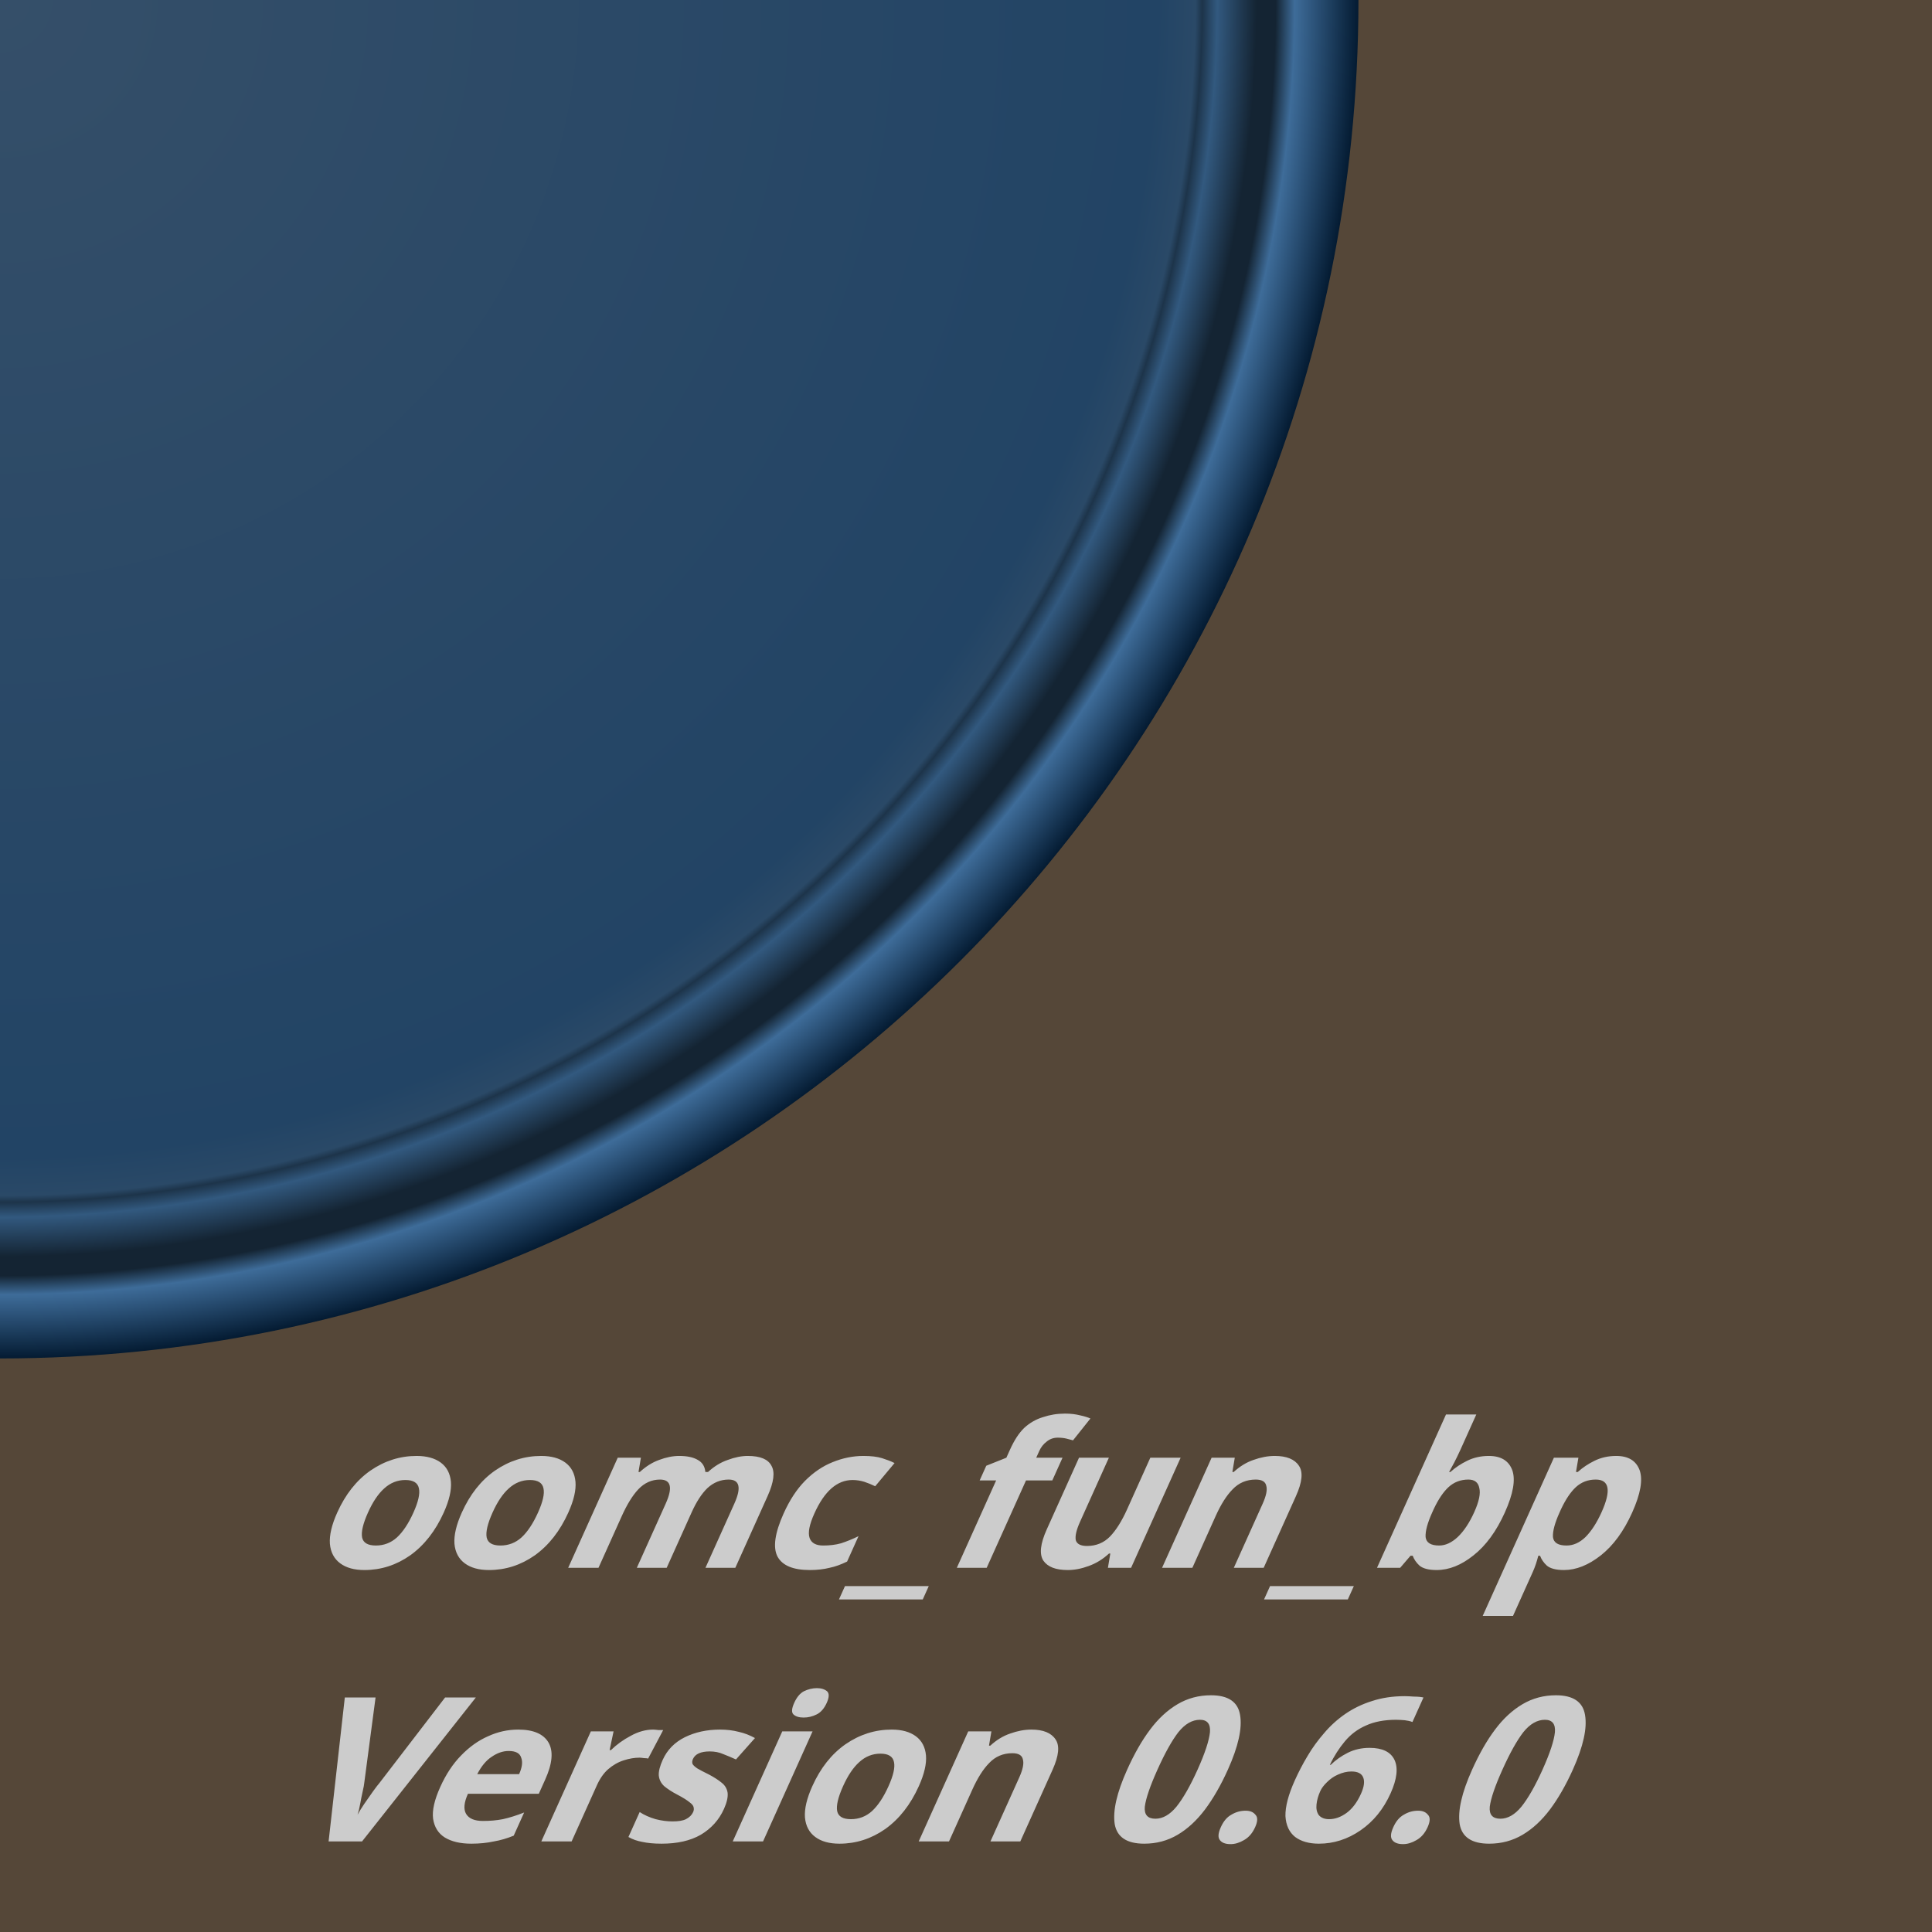
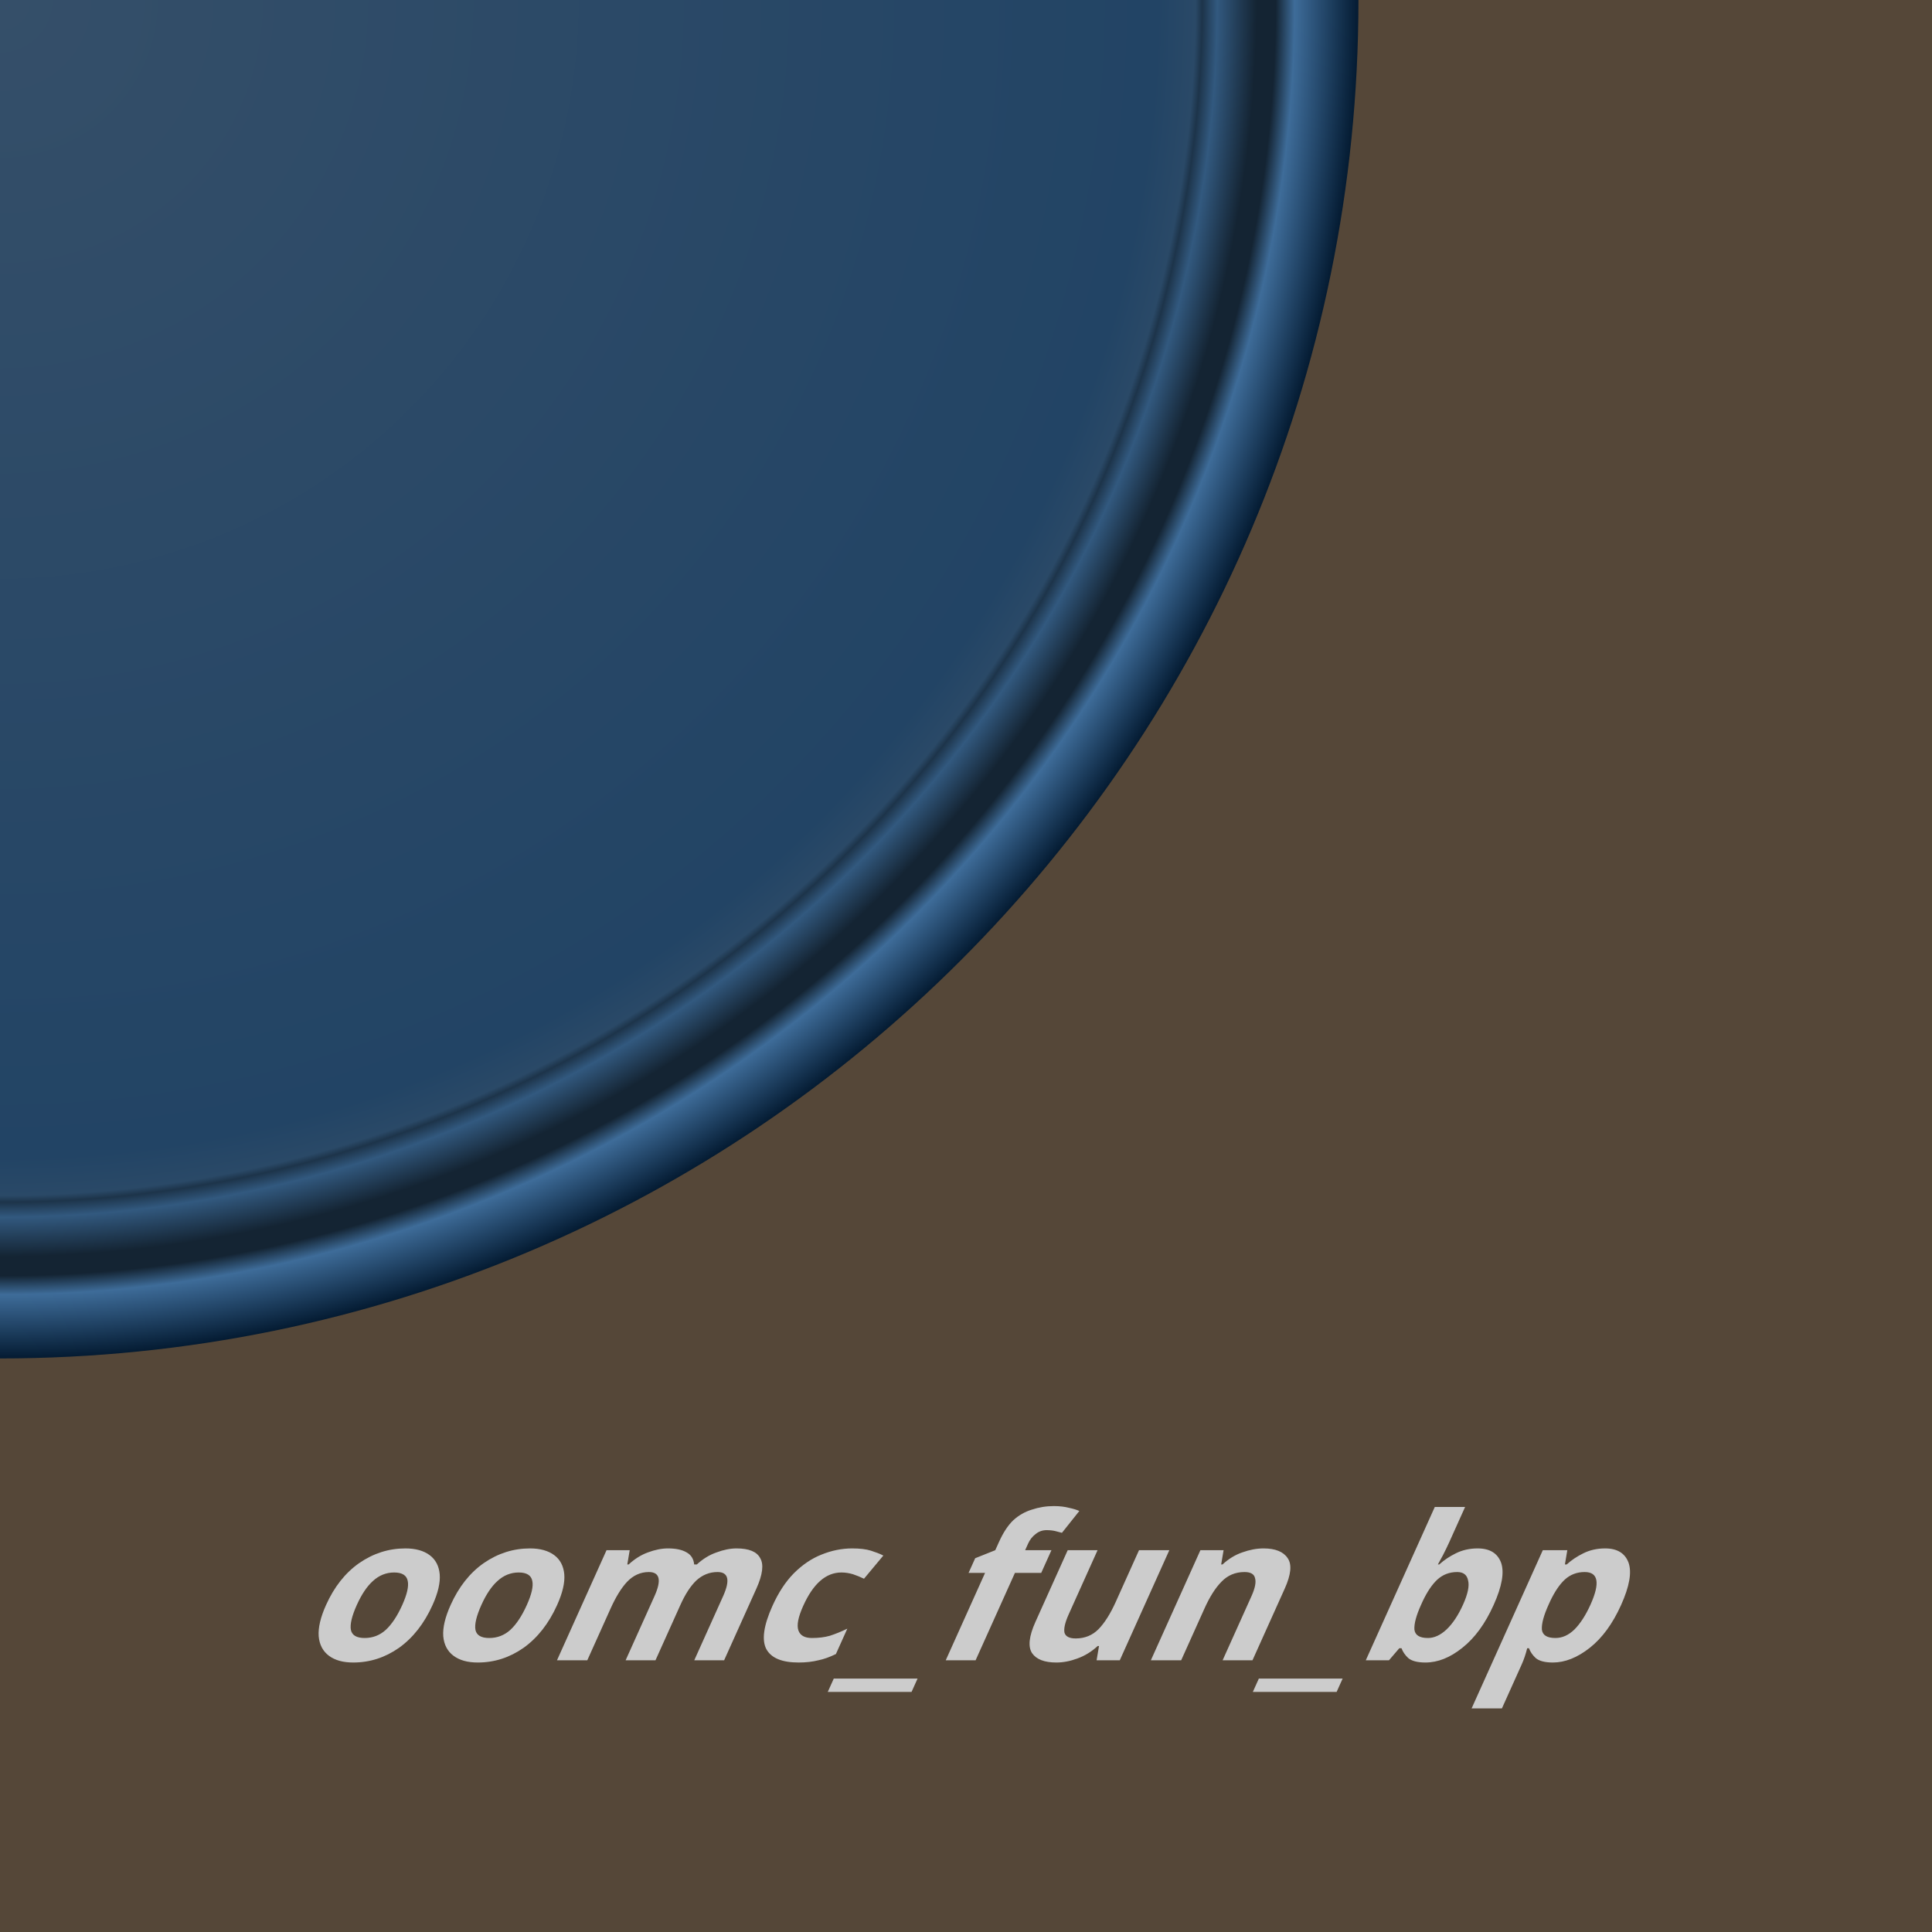
<svg xmlns="http://www.w3.org/2000/svg" xmlns:ns1="http://www.openswatchbook.org/uri/2009/osb" xmlns:xlink="http://www.w3.org/1999/xlink" width="256" height="256" viewBox="0 0 67.733 67.733" version="1.1" id="svg8">
  <defs id="defs2">
    <linearGradient id="linearGradient3821">
      <stop style="stop-color:#354f69;stop-opacity:1" offset="0" id="stop3817" />
      <stop style="stop-color:#224465;stop-opacity:1" offset="0.852" id="stop3831" />
      <stop style="stop-color:#2a4967;stop-opacity:1" offset="0.88" id="stop3829" />
      <stop style="stop-color:#1d344a;stop-opacity:1" offset="0.885" id="stop3847" />
      <stop style="stop-color:#32597f;stop-opacity:1" offset="0.896" id="stop3827" />
      <stop style="stop-color:#142433;stop-opacity:1" offset="0.925" id="stop3841" />
      <stop style="stop-color:#142433;stop-opacity:1" offset="0.939" id="stop3825" />
      <stop style="stop-color:#3e6c99;stop-opacity:1" offset="0.953" id="stop3823" />
      <stop style="stop-color:#041b32;stop-opacity:1" offset="1" id="stop3819" />
    </linearGradient>
    <linearGradient id="linearGradient2885" ns1:paint="solid">
      <stop style="stop-color:#43554b;stop-opacity:1;" offset="0" id="stop2883" />
    </linearGradient>
    <linearGradient id="linearGradient6027" ns1:paint="solid">
      <stop style="stop-color:#00a95f;stop-opacity:1;" offset="0" id="stop6025" />
    </linearGradient>
    <linearGradient id="linearGradient6070" ns1:paint="solid">
      <stop style="stop-color:#4d4d4d;stop-opacity:1;" offset="0" id="stop6068" />
    </linearGradient>
-     <radialGradient xlink:href="#linearGradient3821" id="radialGradient3815" cx="5.292" cy="5.292" fx="5.292" fy="5.292" r="50.271" gradientUnits="userSpaceOnUse" gradientTransform="matrix(0.9473685,0,0,0.9473685,-5.013156,-5.013156)" />
+     <radialGradient xlink:href="#linearGradient3821" id="radialGradient3815" cx="5.292" cy="5.292" fx="5.292" fy="5.292" r="50.271" gradientUnits="userSpaceOnUse" gradientTransform="matrix(0.9473684,0,0,0.9473684,-5.013157,-5.013157)" />
  </defs>
  <g id="layer1">
    <rect style="fill:#554738;fill-opacity:1;stroke:none;stroke-width:1.356;stroke-linecap:round;stroke-miterlimit:4;stroke-dasharray:none;paint-order:stroke markers fill" id="rect839" width="67.733" height="67.733" x="0" y="0" />
-     <circle style="fill:url(#radialGradient3815);fill-opacity:1;stroke:none;stroke-width:0.995;stroke-linecap:round;stroke-miterlimit:4;stroke-dasharray:none;paint-order:stroke markers fill" id="path841" cy="-1.3322676e-15" cx="-1.3322676e-15" r="47.625" />
-     <text xml:space="preserve" style="font-style:normal;font-weight:normal;font-size:7.056px;line-height:1.25;font-family:sans-serif;opacity:0.999;fill:#cccccc;fill-opacity:1;stroke:none;stroke-width:0.265" x="35.375" y="54.963" id="text_pack_title" transform="skewX(-24.22961)">
-       <tspan id="tspan_pack_title" x="35.375" y="54.963" style="font-style:normal;font-variant:normal;font-weight:bold;font-stretch:normal;font-size:7.056px;font-family:'Rounded M+ 1c';-inkscape-font-specification:'Rounded M+ 1c Bold';baseline-shift:baseline;fill:#cccccc;fill-opacity:1;stroke-width:0.265" dy="0" rotate="0 0 0 0 0 0 0 0 0 0 0 0" dx="0">oomc_fun_bp</tspan>
+     <circle style="fill:url(#radialGradient3815);fill-opacity:1;stroke:none;stroke-width:0.995;stroke-linecap:round;stroke-miterlimit:4;stroke-dasharray:none;paint-order:stroke markers fill" id="path841" cy="-1.0749054e-06" cx="-1.0749054e-06" r="47.625" />
+     <text xml:space="preserve" style="font-style:normal;font-weight:normal;font-size:7.056px;line-height:1.25;font-family:sans-serif;opacity:0.999;fill:#cccccc;fill-opacity:1;stroke:none;stroke-width:0.265" x="36.441" y="58.208" id="text_pack_title" transform="skewX(-24.22961)">
+       <tspan id="tspan_pack_title" x="36.441" y="58.208" style="font-style:normal;font-variant:normal;font-weight:bold;font-stretch:normal;font-size:7.056px;font-family:'Rounded M+ 1c';-inkscape-font-specification:'Rounded M+ 1c Bold';baseline-shift:baseline;fill:#cccccc;fill-opacity:1;stroke-width:0.265" dy="0" rotate="0 0 0 0 0 0 0 0 0 0 0 0" dx="0">oomc_fun_bp</tspan>
    </text>
-     <text xml:space="preserve" style="font-style:normal;font-weight:normal;font-size:7.056px;line-height:1.25;font-family:sans-serif;opacity:0.999;fill:#cccccc;fill-opacity:1;stroke:none;stroke-width:0.265" x="38.87" y="64.558" id="text_pack_version" transform="skewX(-24.22961)">
-       <tspan id="tspan_pack_version" x="38.87" y="64.558" style="font-style:normal;font-variant:normal;font-weight:bold;font-stretch:normal;font-size:7.056px;font-family:'Rounded M+ 1c';-inkscape-font-specification:'Rounded M+ 1c Bold';baseline-shift:baseline;fill:#cccccc;fill-opacity:1;stroke-width:0.265" rotate="0 0 0 0 0 0 0 0 0 0 0 0 0 0">Version 0.6.0</tspan>
+     <text xml:space="preserve" style="font-style:normal;font-weight:normal;font-size:7.056px;line-height:1.25;font-family:sans-serif;display:none;opacity:0.999;fill:#cccccc;fill-opacity:1;stroke:none;stroke-width:0.265" x="39.584" y="66.146" id="text_pack_version" transform="skewX(-24.22961)">
+       <tspan id="tspan_pack_version" x="39.584" y="66.146" style="font-style:normal;font-variant:normal;font-weight:bold;font-stretch:normal;font-size:7.056px;font-family:'Rounded M+ 1c';-inkscape-font-specification:'Rounded M+ 1c Bold';baseline-shift:baseline;fill:#cccccc;fill-opacity:1;stroke-width:0.265" rotate="0 0 0 0 0 0 0 0">Version</tspan>
    </text>
  </g>
</svg>
